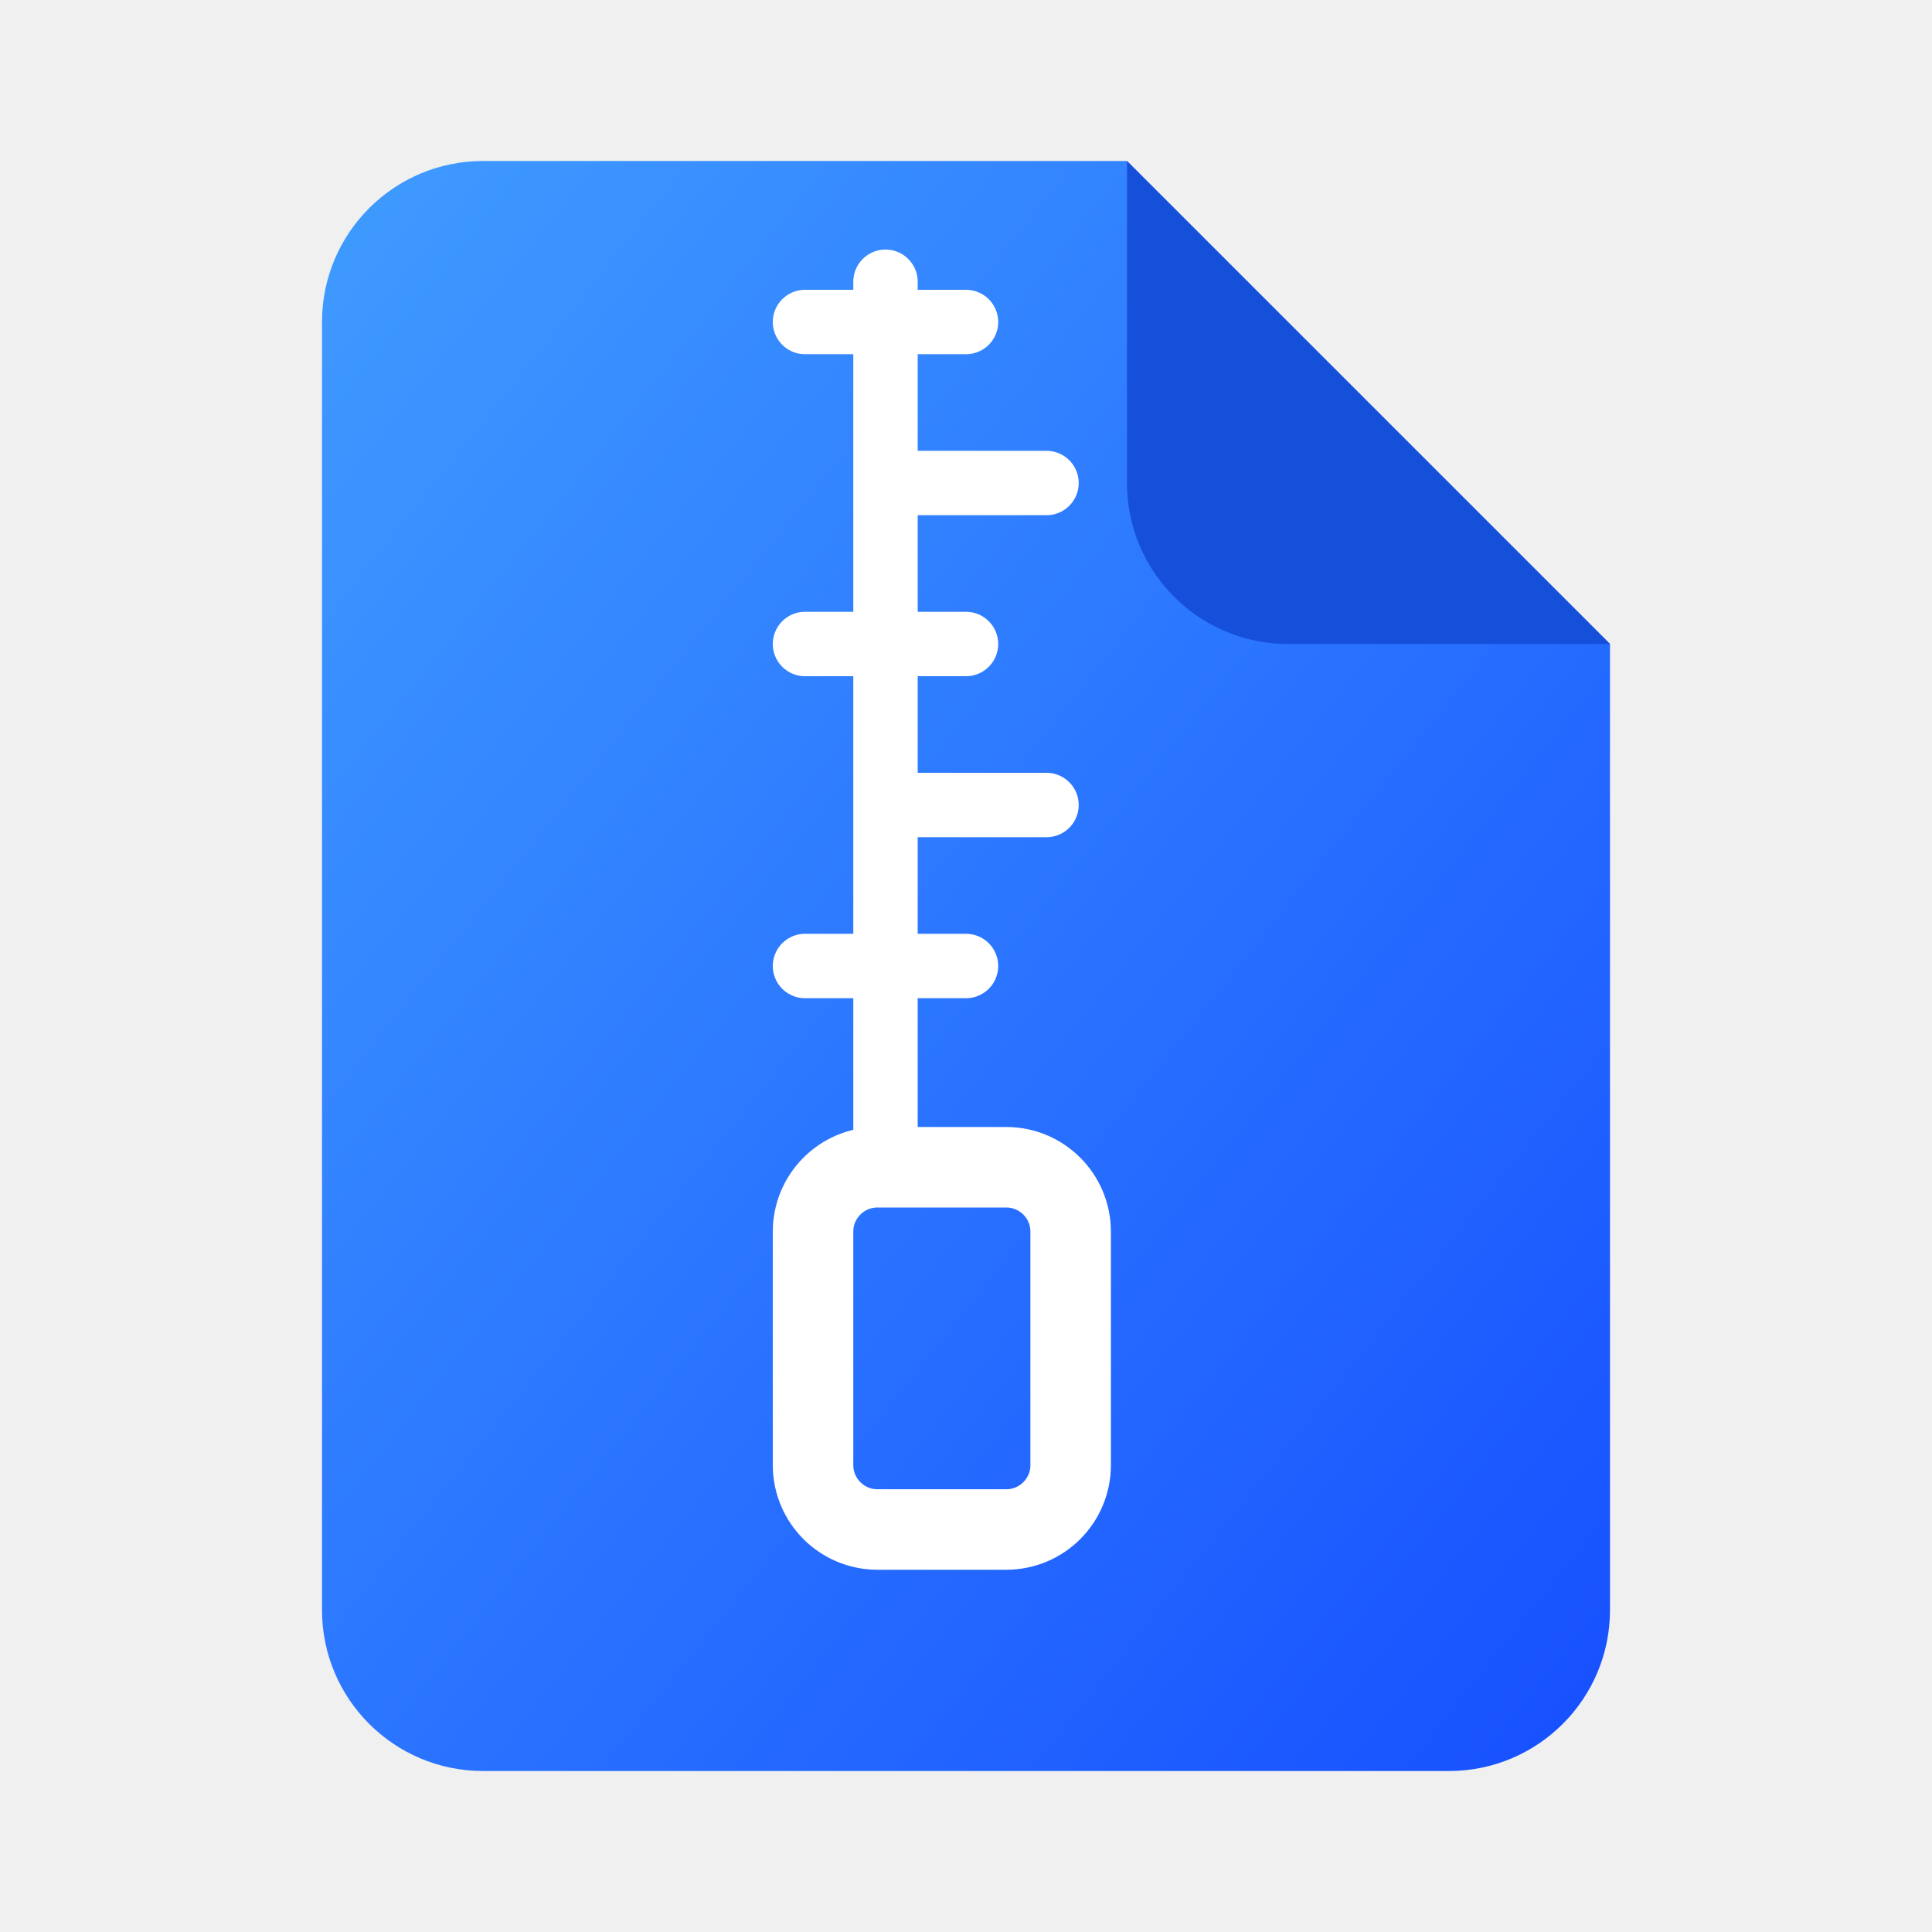
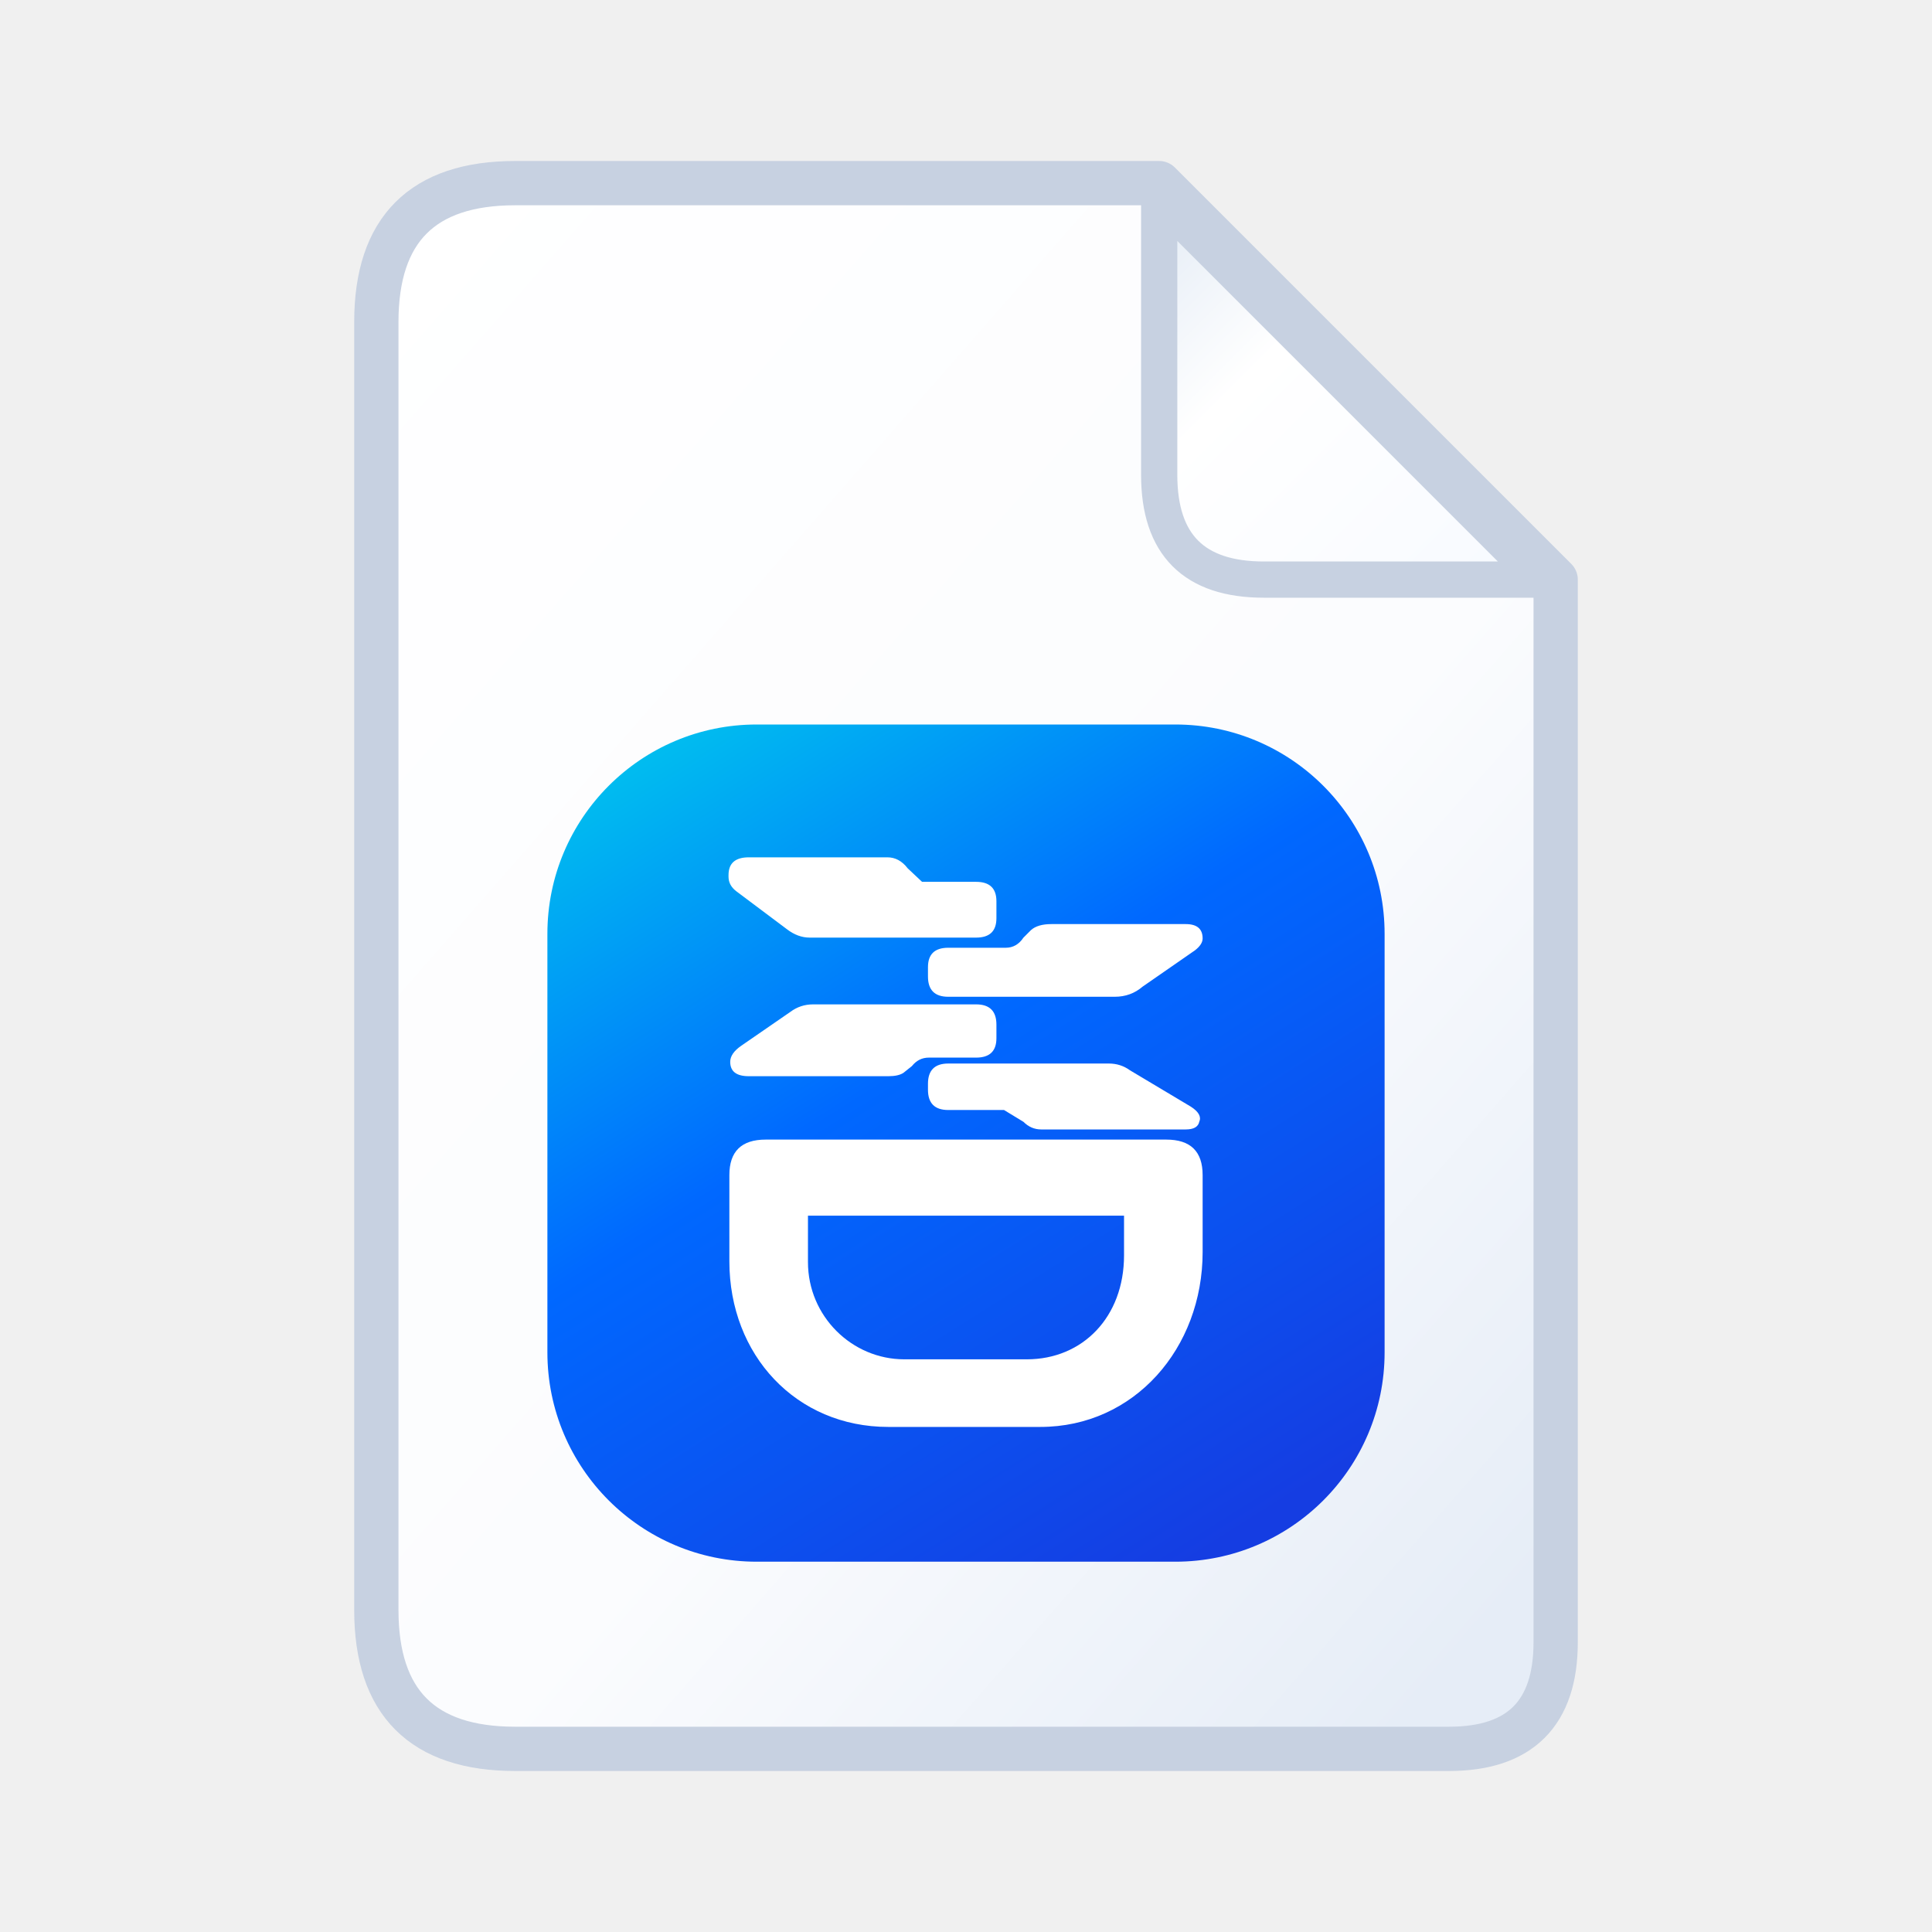
<svg xmlns="http://www.w3.org/2000/svg" width="24" height="24" viewBox="0 0 24 24" fill="none" stroke="#20232a" stroke-width="1.5" stroke-linecap="round" stroke-linejoin="round">
  <defs>
-     <linearGradient id="a" x1="0" y1="0" x2="1" y2="1">
-       <stop stop-color="#409cff" />
-       <stop offset="1" stop-color="#164fff" />
+     <linearGradient id="archive-brand-blue" x1=".15" y1="0" x2=".78" y2="1">
+       <stop stop-color="#00beef" />
+       <stop offset=".42" stop-color="#0068ff" />
+       <stop offset="1" stop-color="#153de2" />
+     </linearGradient>
+     <linearGradient id="archive-brand-paper" x1="0" y1="0" x2=".85" y2="1">
+       <stop stop-color="#fff" />
+       <stop offset=".62" stop-color="#fbfcfe" />
+       <stop offset="1" stop-color="#e6edf7" />
+     </linearGradient>
+     <linearGradient id="archive-brand-fold" x1="0" y1="0" x2="1" y2="1">
+       <stop stop-color="#e3ebf5" />
+       <stop offset=".35" stop-color="#fff" />
+       <stop offset="1" stop-color="#f7faff" />
    </linearGradient>
  </defs>
-   <path fill="url(#a)" stroke="none" d="M6 2h8l6 6v12a2 2 0 0 1-2 2H6a2 2 0 0 1-2-2V4a2 2 0 0 1 2-2Z" />
-   <path fill="#1650da" stroke="none" d="M14 2v4a2 2 0 0 0 2 2h4Z" />
-   <path stroke="white" stroke-width=".8" d="M11 3.5v11 M10 4h2 M11 6h2 M10 8h2 M11 10h2 M10 12h2" />
-   <rect x="10.1" y="14.5" width="3.2" height="4.5" rx=".8" fill="none" stroke="white" stroke-width="1" />
+   <path fill="url(#archive-brand-paper)" stroke="#c7d1e1" stroke-width=".55" d="M6.4 2.275H14.4L19.325 7.2V20.4Q19.325 21.725 18 21.725H6.4Q4.675 21.725 4.675 20V4Q4.675 2.275 6.4 2.275Z" />
+   <path fill="url(#archive-brand-fold)" stroke="#c7d1e1" stroke-width=".45" d="M14.4 2.45V5.9Q14.4 7.2 15.7 7.2H19.15Z" />
+   <rect x="6.8" y="9" width="10.4" height="10.4" rx="2.6" fill="url(#archive-brand-blue)" stroke="none" />
+   <g fill="#fff" stroke="none" transform="translate(9.05 10.65) scale(0.01049822) translate(-346 -325)">
+     <path d="M370 325H534Q548 325 558 338L575 354H639Q663 354 663 377V397Q663 420 639 420H442Q428 420 415 410L355 365Q346 358 346 348V346Q346 325 370 325Z" fill-rule="evenodd" />
+     <path d="M606 432H674Q687 432 695 420L704 411Q712 404 728 404H887Q907 404 907 421Q907 428 898 435L836 478Q822 490 803 490H606Q582 490 582 466V455Q582 432 606 432Z" fill-rule="evenodd" />
+     <path d="M446 499H639Q663 499 663 523V539Q663 562 639 562H583Q571 562 563 572L553 580Q547 584 535 584H370Q348 584 348 567Q348 557 361 548L419 508Q431 499 446 499Z" fill-rule="evenodd" />
+     <path d="M606 569H796Q810 569 821 577L893 620Q907 629 903 638Q901 647 887 647H716Q704 647 695 638L672 624H606Q582 624 582 600V593Q582 569 606 569Z" fill-rule="evenodd" />
+     <path d="M390 659H864Q907 659 907 701V792C907 906 826 999 715 999H535C426 999 347 914 347 803V701Q347 659 390 659Z M440 749H814V796C814 869 765 919 699 919H554C492 919 440 868 440 804Z" fill-rule="evenodd" />
+   </g>
</svg>
